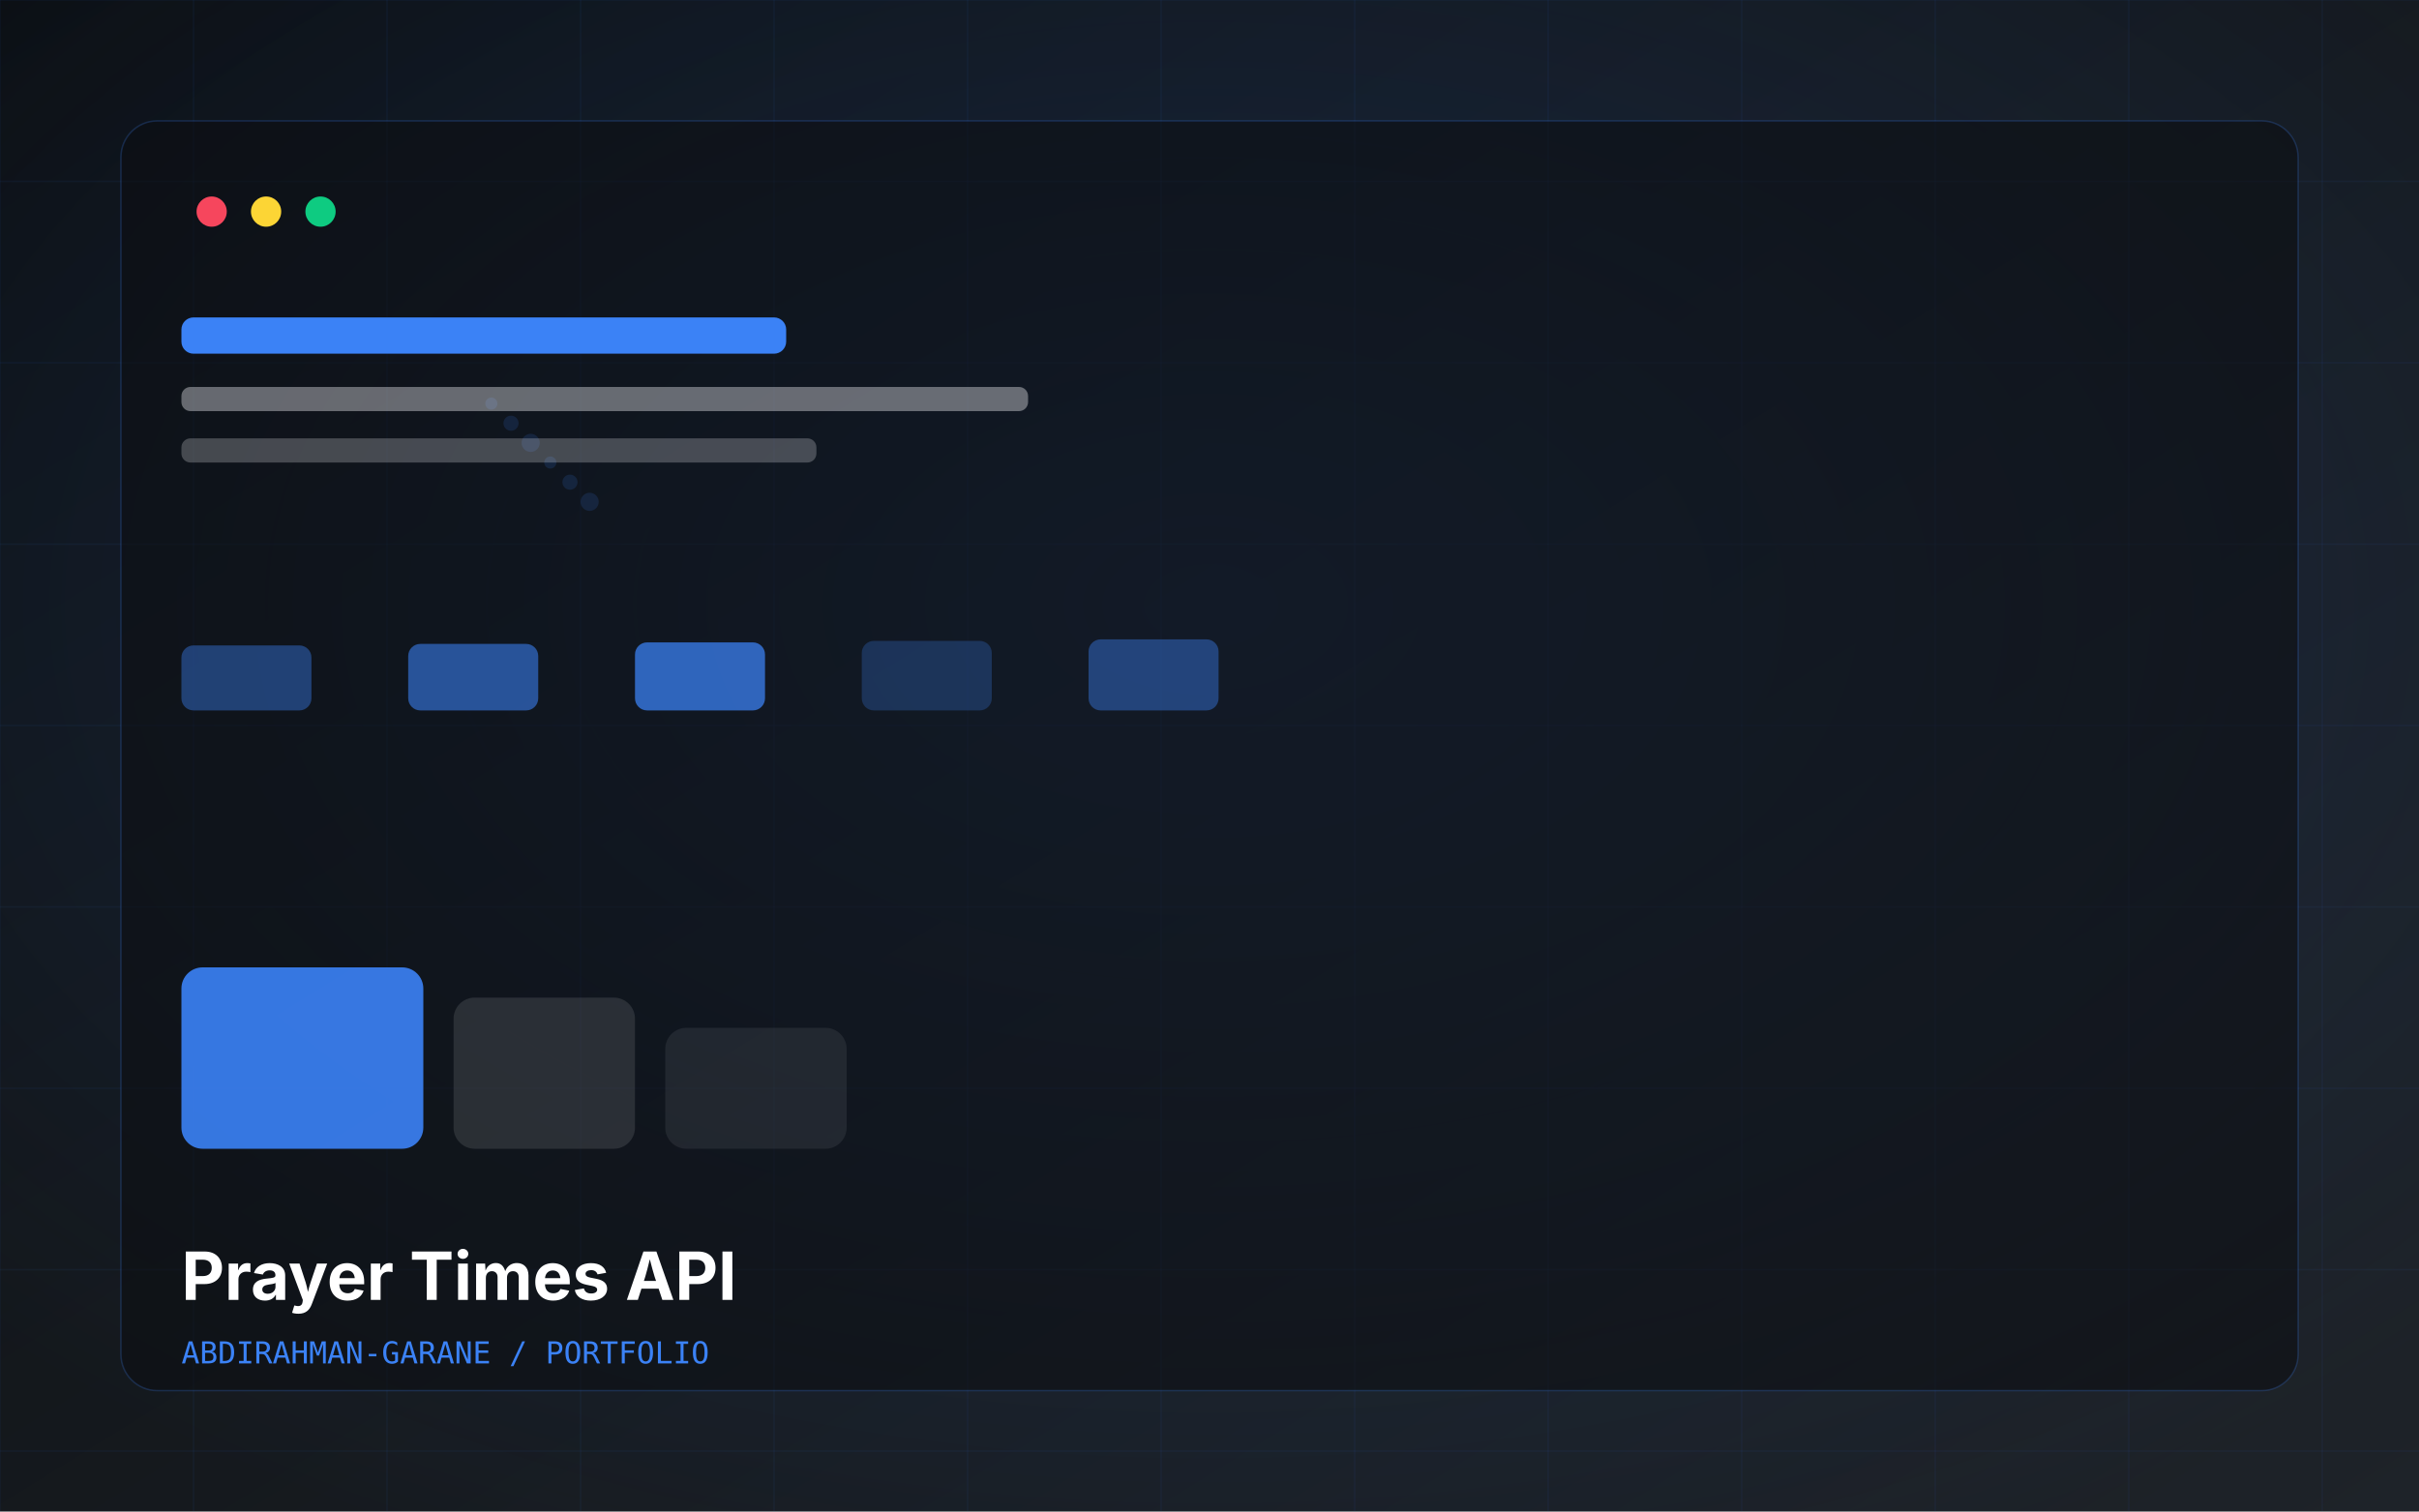
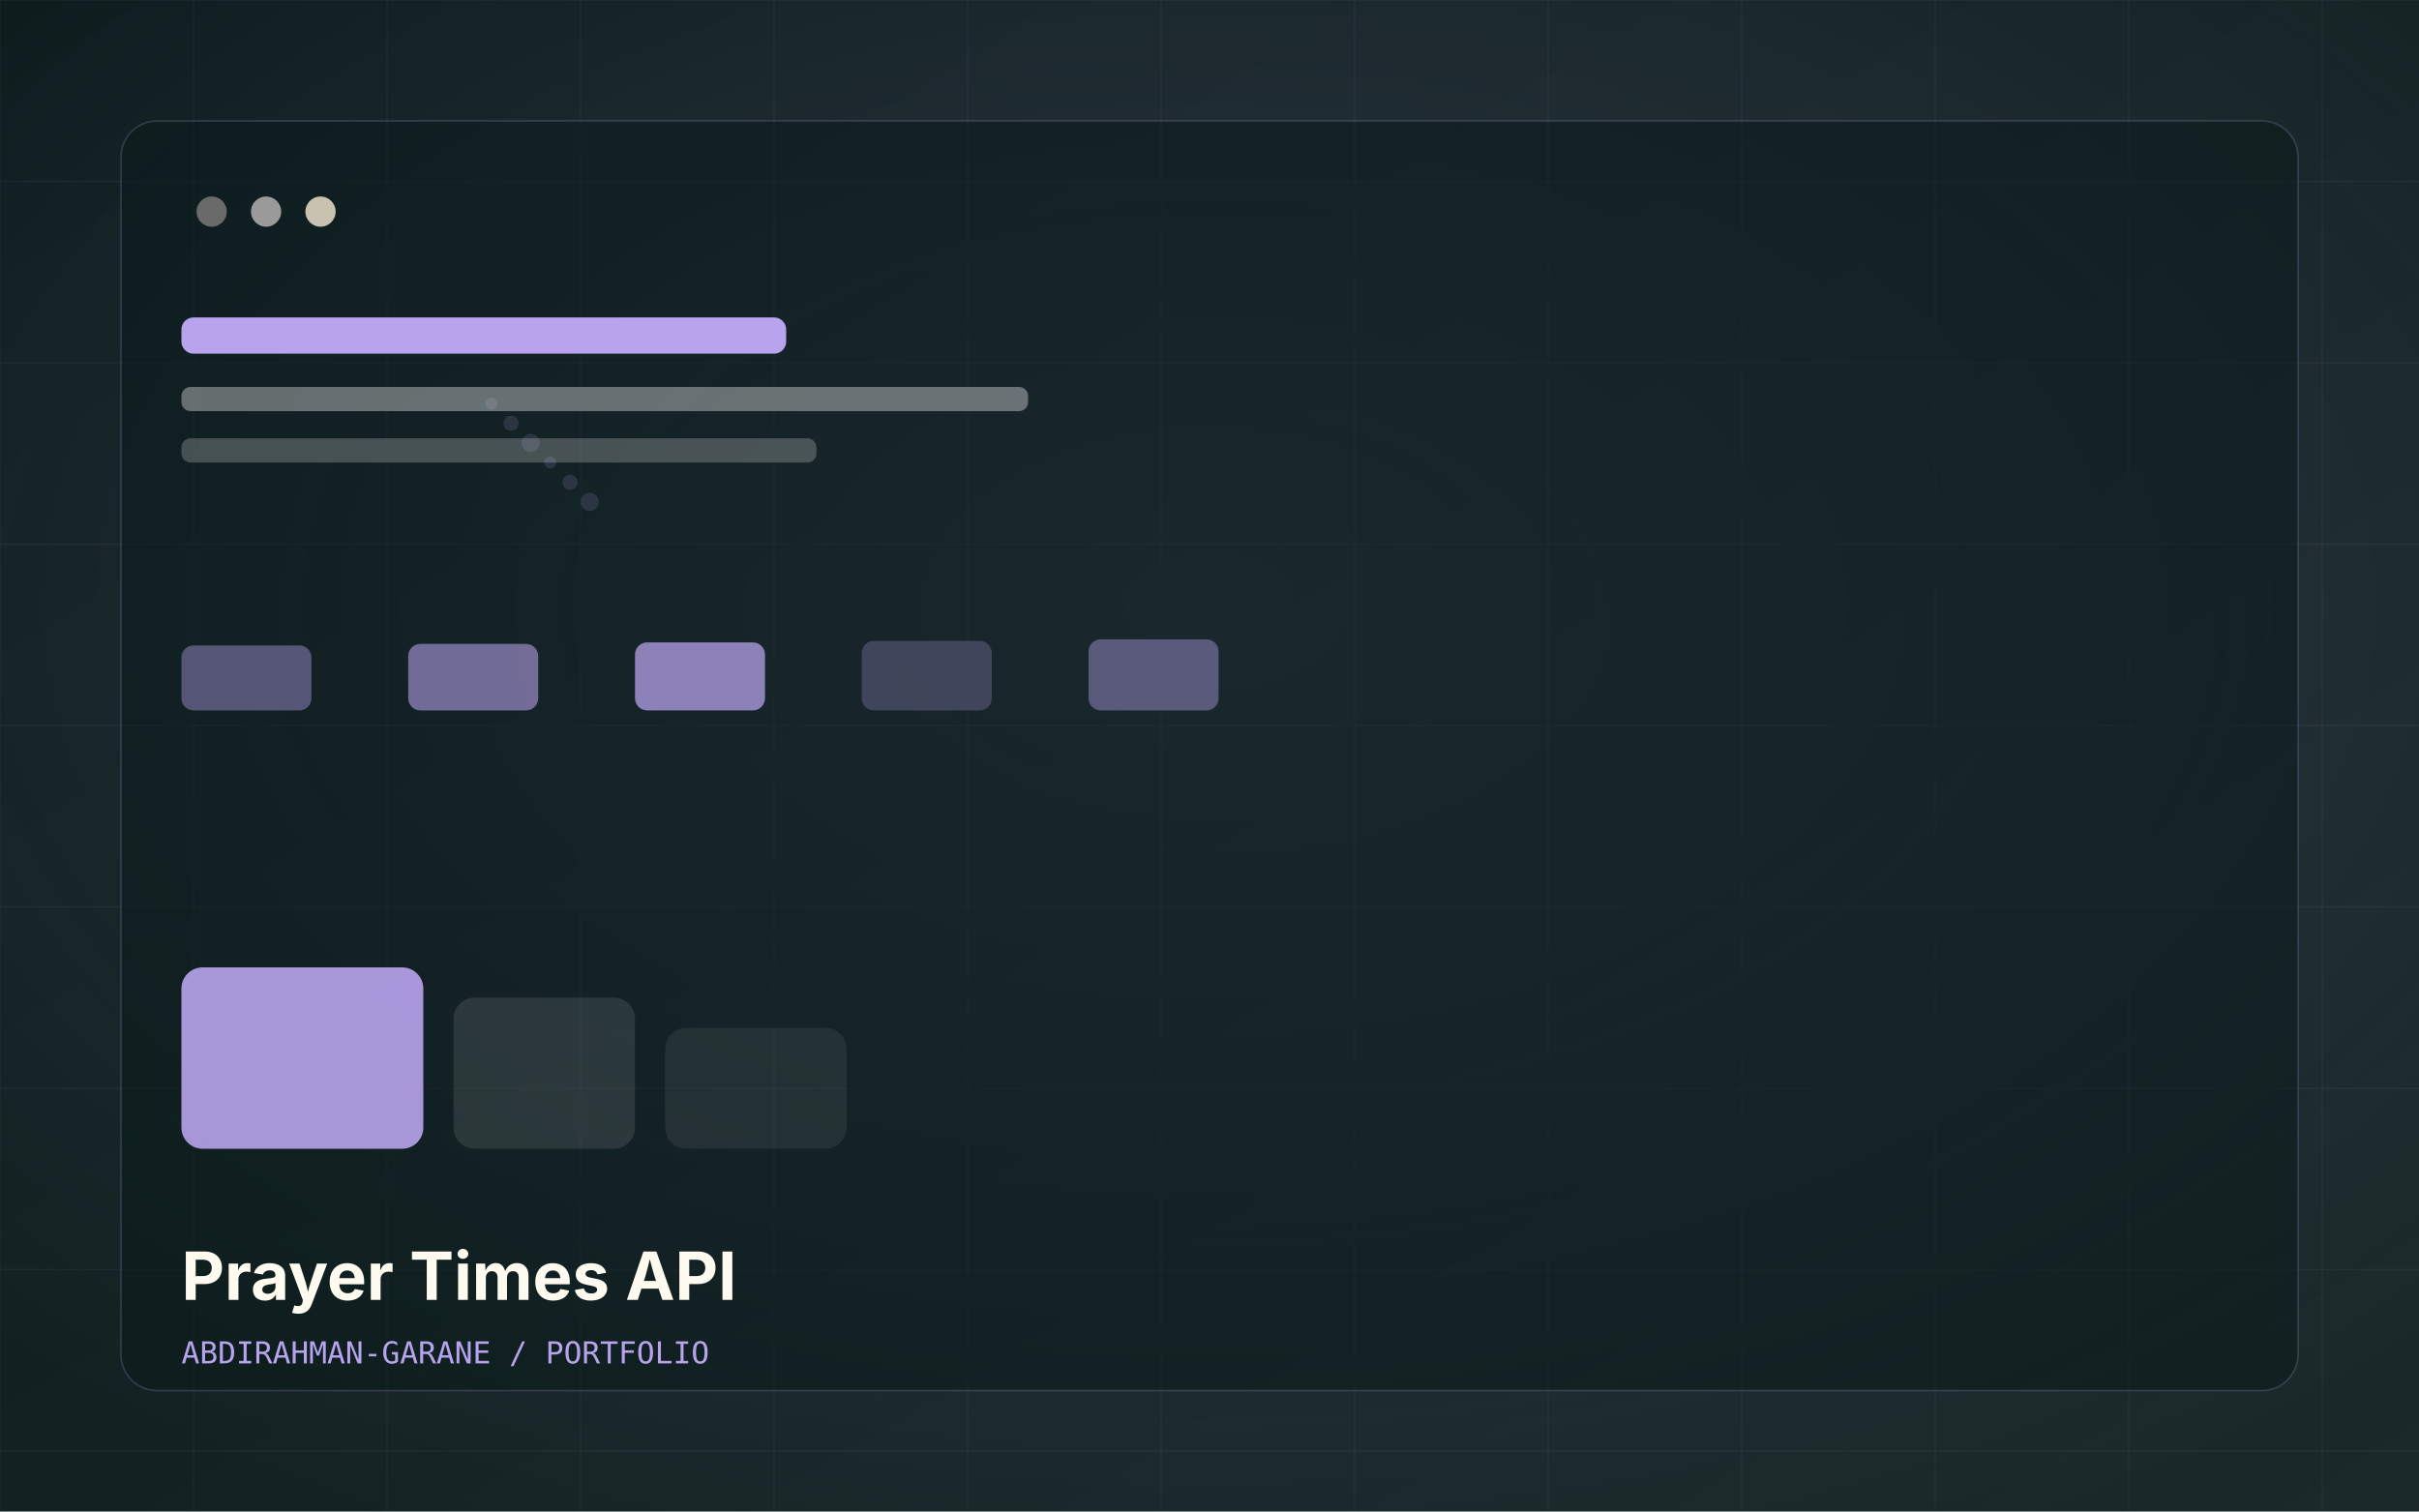
<svg xmlns="http://www.w3.org/2000/svg" width="1600" height="1000" viewBox="0 0 1600 1000">
  <defs>
    <linearGradient id="bg" x1="0" y1="0" x2="1" y2="1">
-       <stop offset="0" stop-color="#0b0e11" />
-       <stop offset="1" stop-color="#1e2329" />
+       <stop offset="0" stop-color="#0a1a1a" />
+       <stop offset="1" stop-color="#1a2a2a" />
    </linearGradient>
    <radialGradient id="glow" cx="0.5" cy="0.4" r="0.7">
-       <stop offset="0" stop-color="#3b82f6" stop-opacity="0.18" />
-       <stop offset="1" stop-color="#3b82f6" stop-opacity="0" />
+       <stop offset="0" stop-color="#b8a4ed" stop-opacity="0.18" />
+       <stop offset="1" stop-color="#b8a4ed" stop-opacity="0" />
    </radialGradient>
  </defs>
  <rect width="1600" height="1000" fill="url(#bg)" />
  <rect width="1600" height="1000" fill="url(#glow)" />
-   <g stroke="#3b82f6" stroke-opacity="0.06">
+   <g stroke="#b8a4ed" stroke-opacity="0.06">
    <line x1="0" y1="0" x2="1600" y2="0" />
    <line x1="0" y1="120" x2="1600" y2="120" />
    <line x1="0" y1="240" x2="1600" y2="240" />
    <line x1="0" y1="360" x2="1600" y2="360" />
    <line x1="0" y1="480" x2="1600" y2="480" />
    <line x1="0" y1="600" x2="1600" y2="600" />
    <line x1="0" y1="720" x2="1600" y2="720" />
    <line x1="0" y1="840" x2="1600" y2="840" />
    <line x1="0" y1="960" x2="1600" y2="960" />
    <line x1="0" y1="1080" x2="1600" y2="1080" />
    <line x1="0" y1="1200" x2="1600" y2="1200" />
    <line x1="0" y1="1320" x2="1600" y2="1320" />
    <line x1="0" y1="1440" x2="1600" y2="1440" />
    <line x1="0" y1="1560" x2="1600" y2="1560" />
    <line x1="0" y1="0" x2="0" y2="1000" />
    <line x1="128" y1="0" x2="128" y2="1000" />
    <line x1="256" y1="0" x2="256" y2="1000" />
    <line x1="384" y1="0" x2="384" y2="1000" />
    <line x1="512" y1="0" x2="512" y2="1000" />
    <line x1="640" y1="0" x2="640" y2="1000" />
    <line x1="768" y1="0" x2="768" y2="1000" />
    <line x1="896" y1="0" x2="896" y2="1000" />
    <line x1="1024" y1="0" x2="1024" y2="1000" />
    <line x1="1152" y1="0" x2="1152" y2="1000" />
    <line x1="1280" y1="0" x2="1280" y2="1000" />
    <line x1="1408" y1="0" x2="1408" y2="1000" />
    <line x1="1536" y1="0" x2="1536" y2="1000" />
    <line x1="1664" y1="0" x2="1664" y2="1000" />
  </g>
-   <circle cx="325" cy="267" r="4" fill="#3b82f6" opacity="0.35" />
-   <circle cx="338" cy="280" r="5" fill="#3b82f6" opacity="0.35" />
-   <circle cx="351" cy="293" r="6" fill="#3b82f6" opacity="0.35" />
-   <circle cx="364" cy="306" r="4" fill="#3b82f6" opacity="0.35" />
-   <circle cx="377" cy="319" r="5" fill="#3b82f6" opacity="0.35" />
-   <circle cx="390" cy="332" r="6" fill="#3b82f6" opacity="0.35" />
-   <rect x="80" y="80" width="1440" height="840" rx="24" fill="#0b0e11" fill-opacity="0.55" stroke="#3b82f6" stroke-opacity="0.22" />
-   <circle cx="140" cy="140" r="10" fill="#f6465d" />
-   <circle cx="176" cy="140" r="10" fill="#fcd535" />
-   <circle cx="212" cy="140" r="10" fill="#0ecb81" />
-   <rect x="120" y="210" width="400" height="24" rx="8" fill="#3b82f6" />
-   <rect x="120" y="256" width="560" height="16" rx="6" fill="#eaecef" opacity="0.4" />
-   <rect x="120" y="290" width="420" height="16" rx="6" fill="#eaecef" opacity="0.25" />
-   <rect x="120" y="427" width="86" height="43" rx="8" fill="#3b82f6" opacity="0.41" />
-   <rect x="270" y="426" width="86" height="44" rx="8" fill="#3b82f6" opacity="0.57" />
-   <rect x="420" y="425" width="86" height="45" rx="8" fill="#3b82f6" opacity="0.73" />
-   <rect x="570" y="424" width="86" height="46" rx="8" fill="#3b82f6" opacity="0.25" />
-   <rect x="720" y="423" width="86" height="47" rx="8" fill="#3b82f6" opacity="0.41" />
-   <rect x="120" y="640" width="160" height="120" rx="14" fill="#3b82f6" opacity="0.9" />
-   <rect x="300" y="660" width="120" height="100" rx="14" fill="#eaecef" opacity="0.12" />
-   <rect x="440" y="680" width="120" height="80" rx="14" fill="#eaecef" opacity="0.08" />
-   <text x="120" y="860" font-family="Inter, sans-serif" font-size="44" font-weight="700" fill="#ffffff">Prayer Times API</text>
-   <text x="120" y="902" font-family="'JetBrains Mono', monospace" font-size="20" fill="#3b82f6">ABDIRAHMAN-GARANE / PORTFOLIO</text>
+   <circle cx="325" cy="267" r="4" fill="#b8a4ed" opacity="0.35" />
+   <circle cx="338" cy="280" r="5" fill="#b8a4ed" opacity="0.35" />
+   <circle cx="351" cy="293" r="6" fill="#b8a4ed" opacity="0.35" />
+   <circle cx="364" cy="306" r="4" fill="#b8a4ed" opacity="0.35" />
+   <circle cx="377" cy="319" r="5" fill="#b8a4ed" opacity="0.35" />
+   <circle cx="390" cy="332" r="6" fill="#b8a4ed" opacity="0.35" />
+   <rect x="80" y="80" width="1440" height="840" rx="24" fill="#0a1a1a" fill-opacity="0.55" stroke="#b8a4ed" stroke-opacity="0.22" />
+   <circle cx="140" cy="140" r="10" fill="#6a6a6a" />
+   <circle cx="176" cy="140" r="10" fill="#9a9a9a" />
+   <circle cx="212" cy="140" r="10" fill="#c9c2b0" />
+   <rect x="120" y="210" width="400" height="24" rx="8" fill="#b8a4ed" />
+   <rect x="120" y="256" width="560" height="16" rx="6" fill="#e5e5e5" opacity="0.4" />
+   <rect x="120" y="290" width="420" height="16" rx="6" fill="#e5e5e5" opacity="0.25" />
+   <rect x="120" y="427" width="86" height="43" rx="8" fill="#b8a4ed" opacity="0.41" />
+   <rect x="270" y="426" width="86" height="44" rx="8" fill="#b8a4ed" opacity="0.57" />
+   <rect x="420" y="425" width="86" height="45" rx="8" fill="#b8a4ed" opacity="0.73" />
+   <rect x="570" y="424" width="86" height="46" rx="8" fill="#b8a4ed" opacity="0.25" />
+   <rect x="720" y="423" width="86" height="47" rx="8" fill="#b8a4ed" opacity="0.41" />
+   <rect x="120" y="640" width="160" height="120" rx="14" fill="#b8a4ed" opacity="0.9" />
+   <rect x="300" y="660" width="120" height="100" rx="14" fill="#e5e5e5" opacity="0.12" />
+   <rect x="440" y="680" width="120" height="80" rx="14" fill="#e5e5e5" opacity="0.08" />
+   <text x="120" y="860" font-family="Inter, sans-serif" font-size="44" font-weight="700" fill="#fffaf0">Prayer Times API</text>
+   <text x="120" y="902" font-family="'JetBrains Mono', monospace" font-size="20" fill="#b8a4ed">ABDIRAHMAN-GARANE / PORTFOLIO</text>
</svg>
